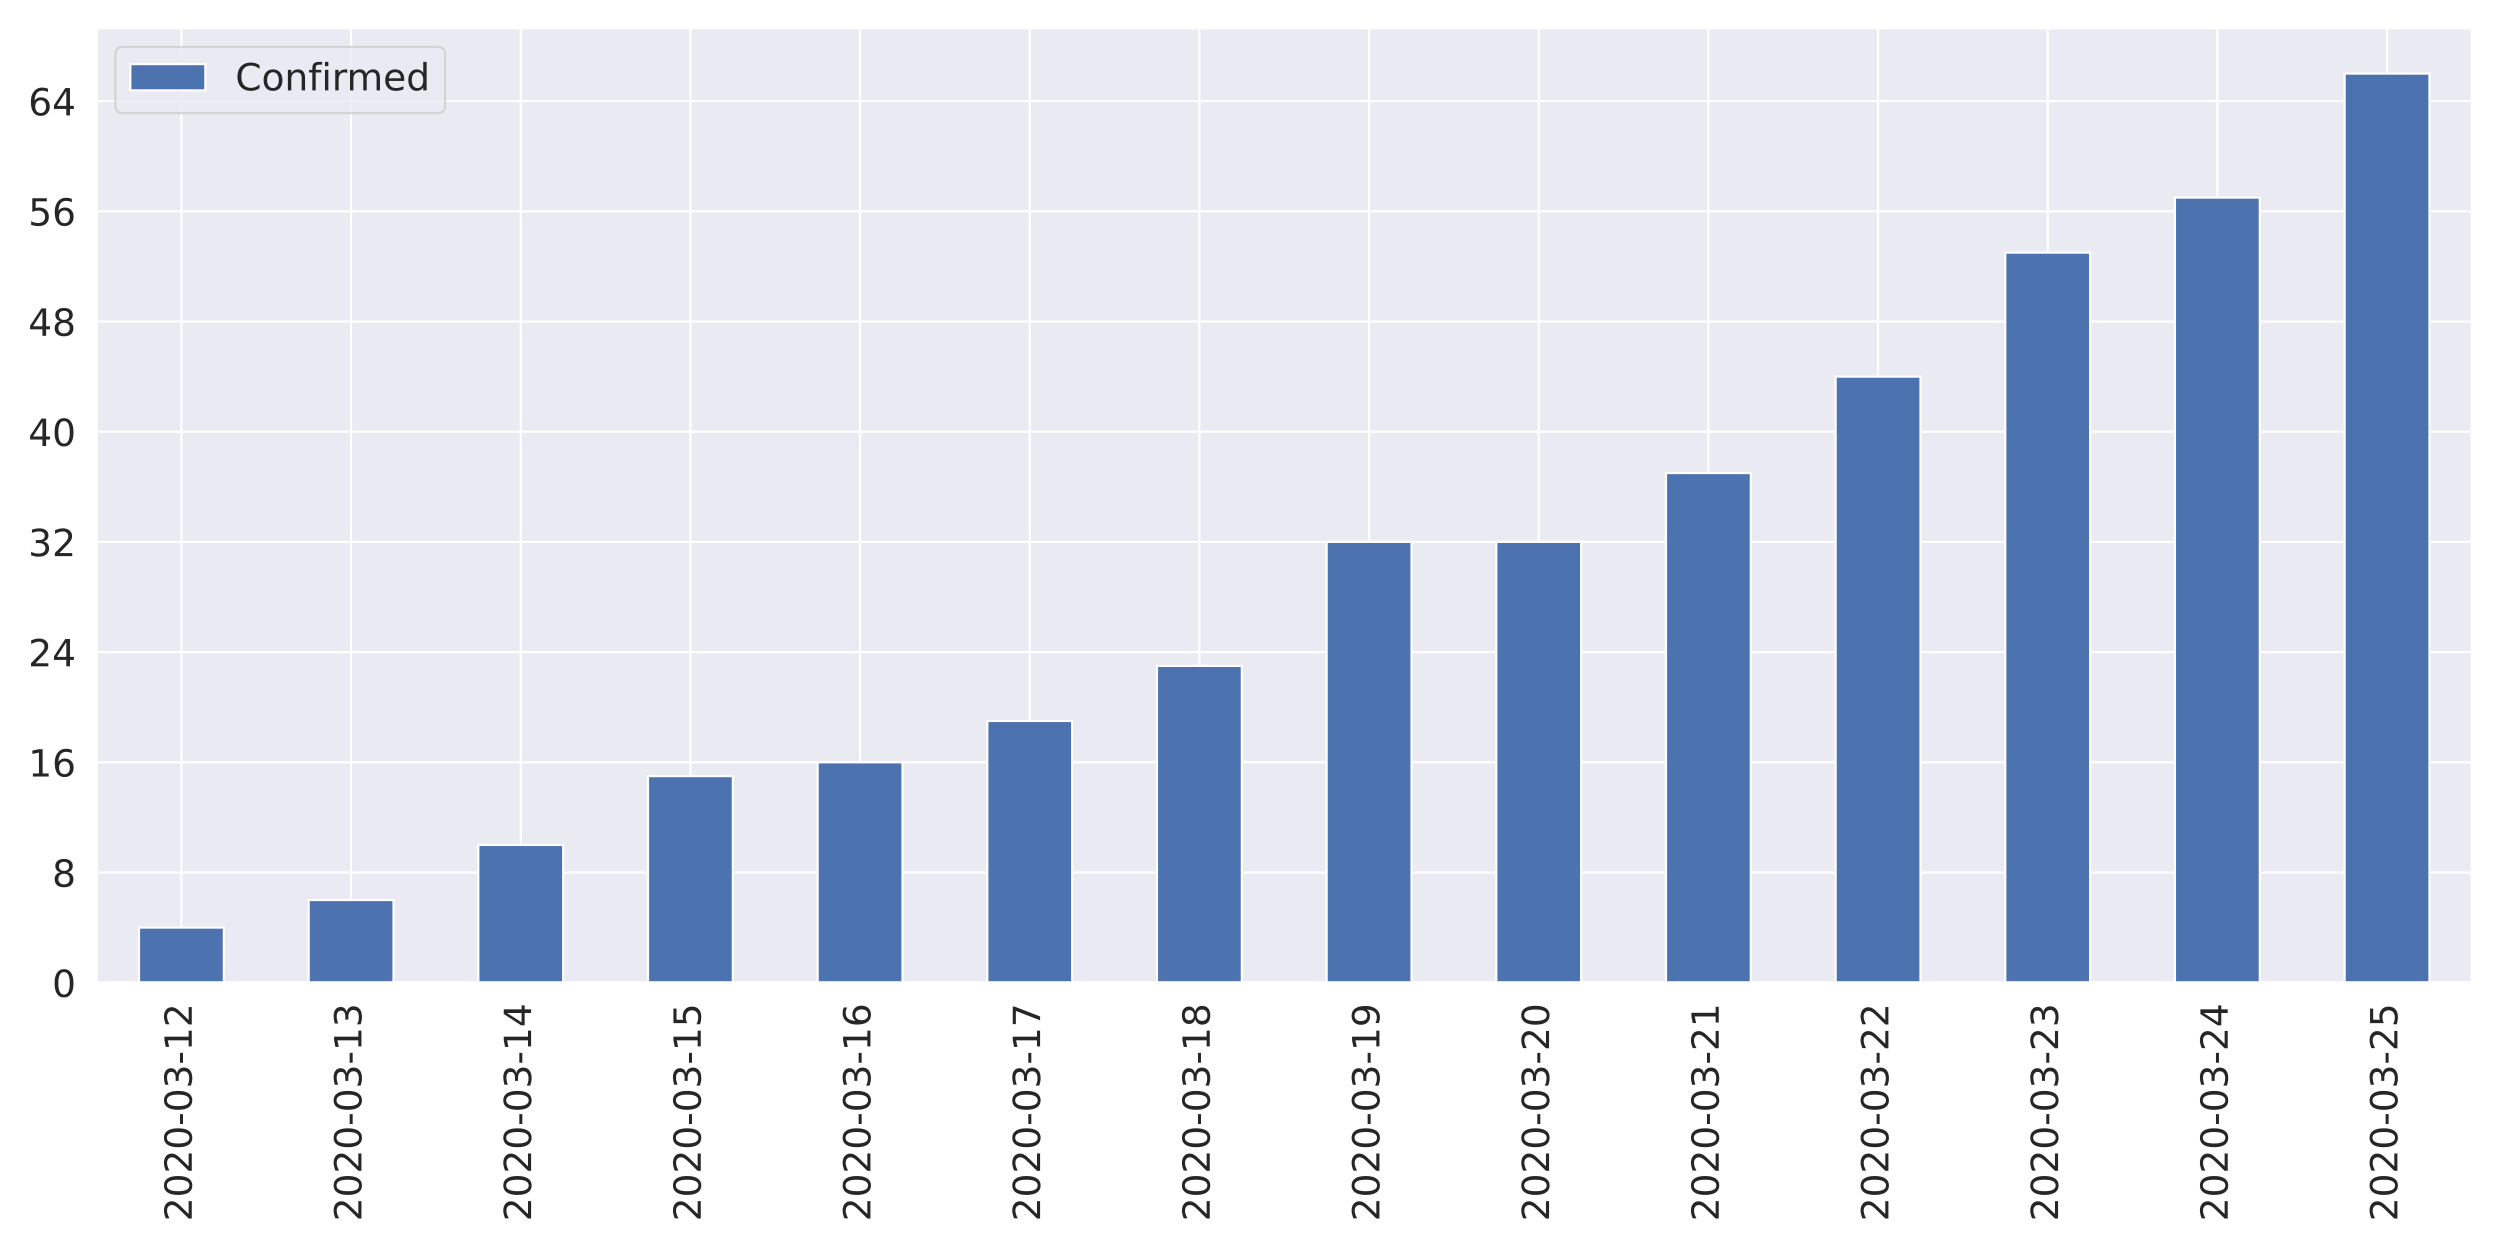
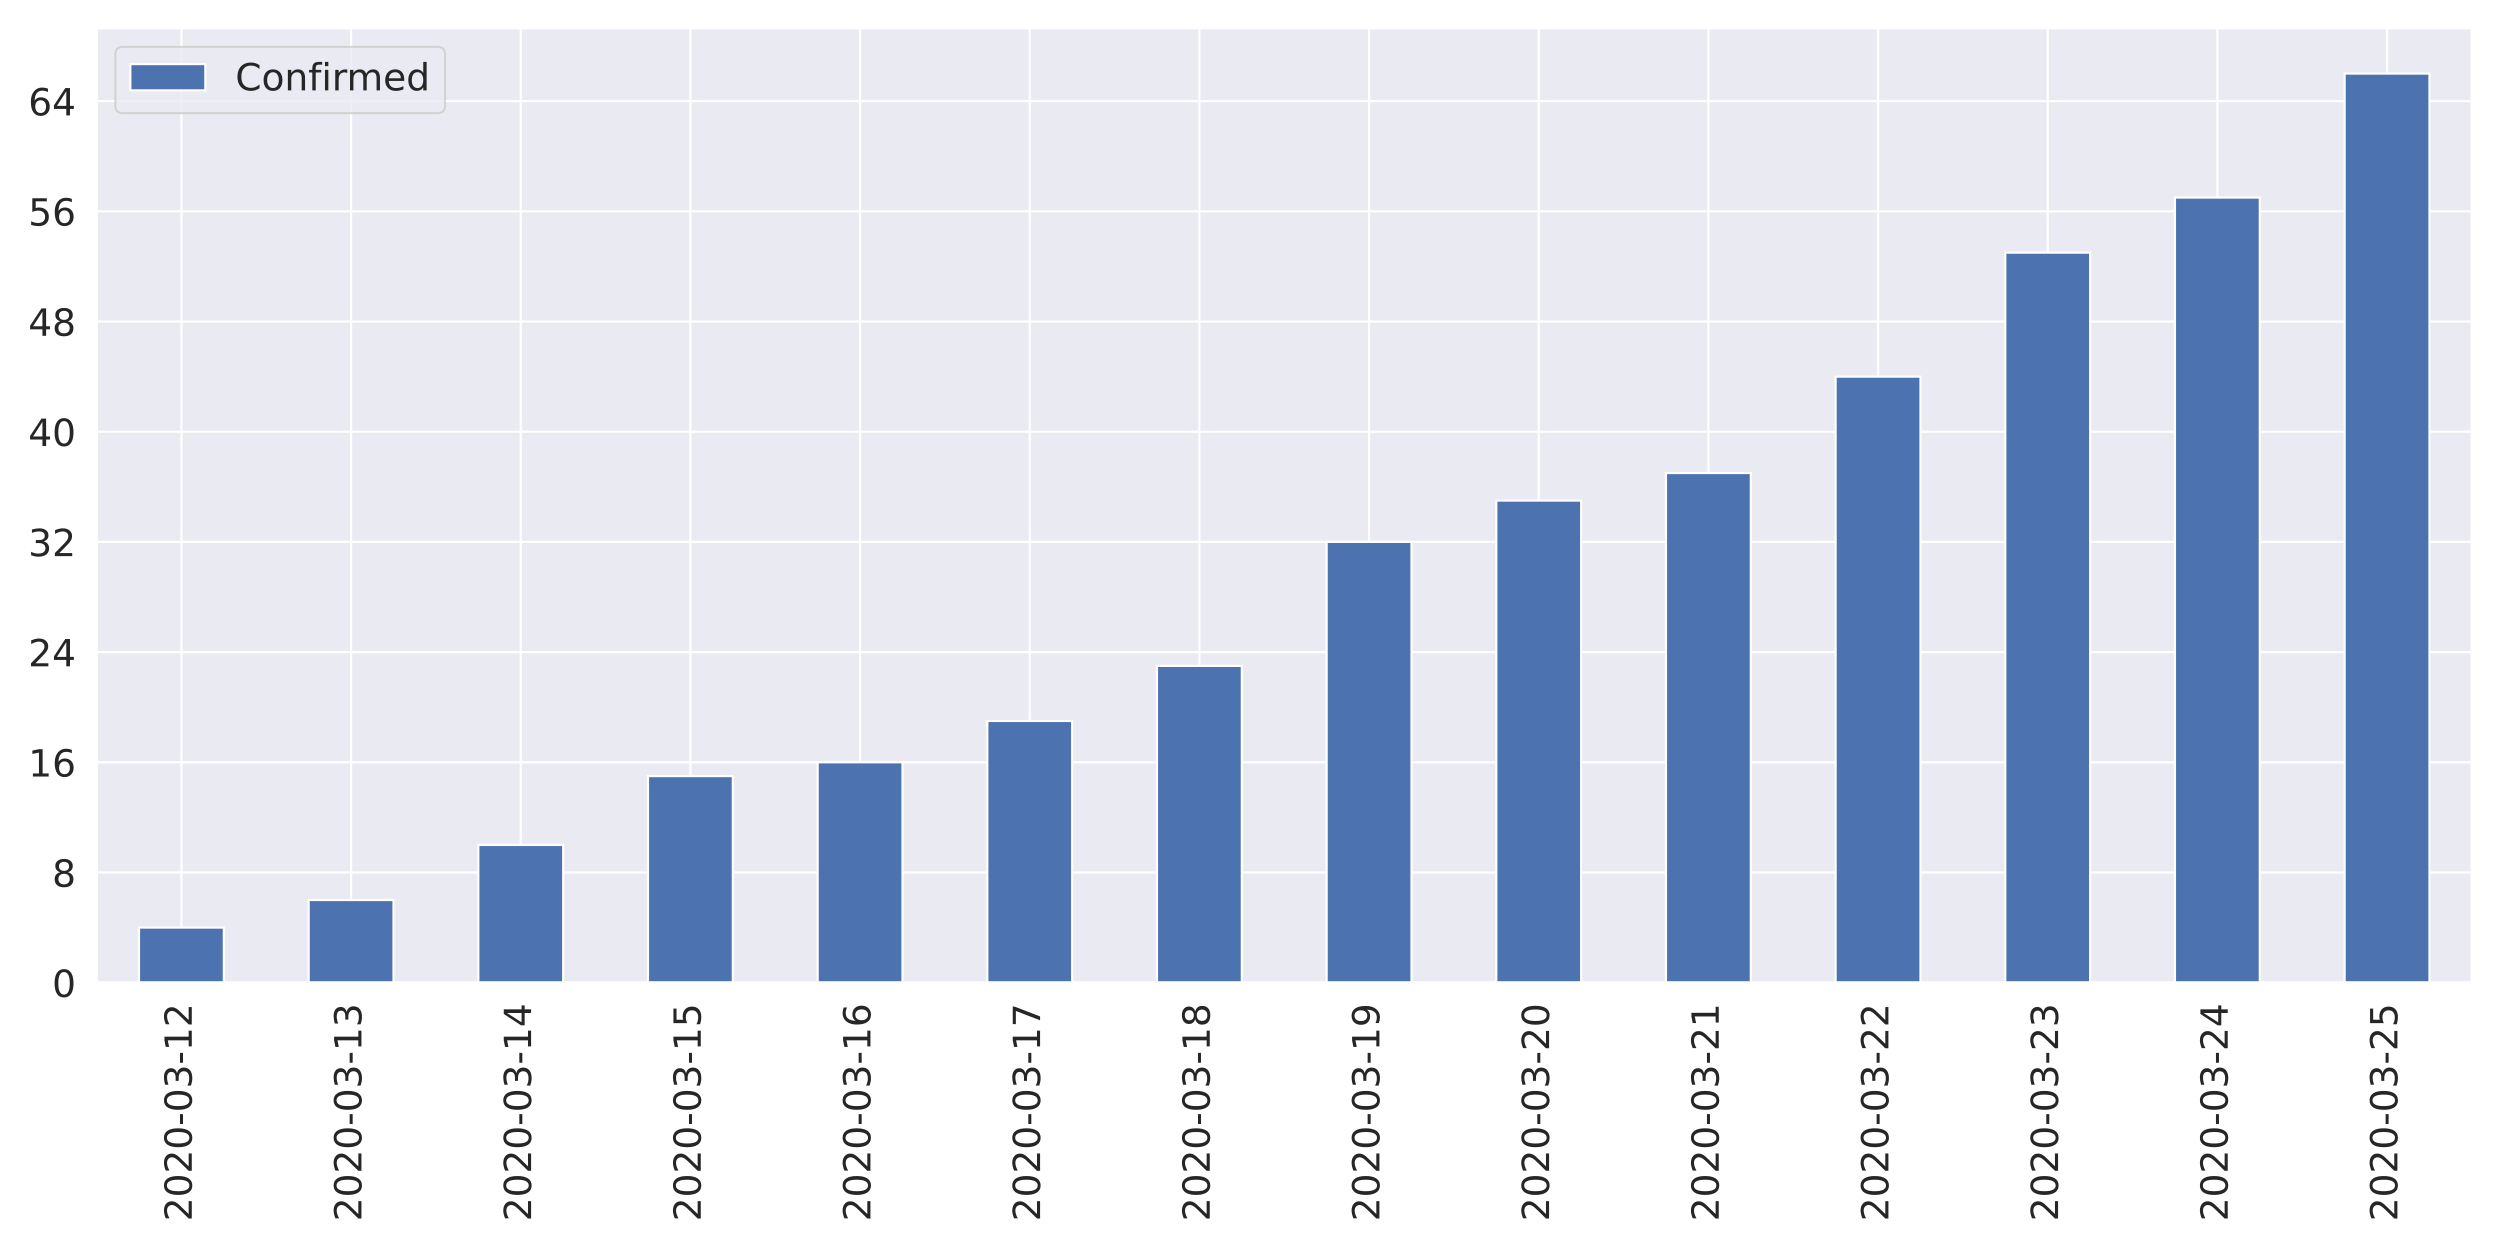
<svg xmlns="http://www.w3.org/2000/svg" xmlns:xlink="http://www.w3.org/1999/xlink" height="576pt" version="1.1" viewBox="0 0 1152 576" width="1152pt">
  <defs>
    <style type="text/css">
*{stroke-linecap:butt;stroke-linejoin:round;}
  </style>
  </defs>
  <g id="figure_1">
    <g id="patch_1">
      <path d="M 0 576  L 1152 576  L 1152 0  L 0 0  z " style="fill:#ffffff;" />
    </g>
    <g id="axes_1">
      <g id="patch_2">
        <path d="M 44.51 452.83  L 1139.04 452.83  L 1139.04 12.96  L 44.51 12.96  z " style="fill:#eaeaf2;" />
      </g>
      <g id="matplotlib.axis_1">
        <g id="xtick_1">
          <g id="line2d_1">
            <path clip-path="url(#p0f785cb7fe)" d="M 83.6 452.83  L 83.6 12.96  " style="fill:none;stroke:#ffffff;stroke-linecap:round;" />
          </g>
          <g id="text_1">
            <defs>
              <path d="M 19.188 8.297  L 53.609 8.297  L 53.609 0  L 7.328 0  L 7.328 8.297  Q 12.938 14.109 22.625 23.891  Q 32.328 33.688 34.812 36.531  Q 39.547 41.844 41.422 45.531  Q 43.312 49.219 43.312 52.781  Q 43.312 58.594 39.234 62.25  Q 35.156 65.922 28.609 65.922  Q 23.969 65.922 18.812 64.312  Q 13.672 62.703 7.812 59.422  L 7.812 69.391  Q 13.766 71.781 18.938 73  Q 24.125 74.219 28.422 74.219  Q 39.75 74.219 46.484 68.547  Q 53.219 62.891 53.219 53.422  Q 53.219 48.922 51.531 44.891  Q 49.859 40.875 45.406 35.406  Q 44.188 33.984 37.641 27.219  Q 31.109 20.453 19.188 8.297  z " id="DejaVuSans-50" />
              <path d="M 31.781 66.406  Q 24.172 66.406 20.328 58.906  Q 16.5 51.422 16.5 36.375  Q 16.5 21.391 20.328 13.891  Q 24.172 6.391 31.781 6.391  Q 39.453 6.391 43.281 13.891  Q 47.125 21.391 47.125 36.375  Q 47.125 51.422 43.281 58.906  Q 39.453 66.406 31.781 66.406  z M 31.781 74.219  Q 44.047 74.219 50.516 64.516  Q 56.984 54.828 56.984 36.375  Q 56.984 17.969 50.516 8.266  Q 44.047 -1.422 31.781 -1.422  Q 19.531 -1.422 13.062 8.266  Q 6.594 17.969 6.594 36.375  Q 6.594 54.828 13.062 64.516  Q 19.531 74.219 31.781 74.219  z " id="DejaVuSans-48" />
              <path d="M 4.891 31.391  L 31.203 31.391  L 31.203 23.391  L 4.891 23.391  z " id="DejaVuSans-45" />
              <path d="M 40.578 39.312  Q 47.656 37.797 51.625 33  Q 55.609 28.219 55.609 21.188  Q 55.609 10.406 48.188 4.484  Q 40.766 -1.422 27.094 -1.422  Q 22.516 -1.422 17.656 -0.516  Q 12.797 0.391 7.625 2.203  L 7.625 11.719  Q 11.719 9.328 16.594 8.109  Q 21.484 6.891 26.812 6.891  Q 36.078 6.891 40.938 10.547  Q 45.797 14.203 45.797 21.188  Q 45.797 27.641 41.281 31.266  Q 36.766 34.906 28.719 34.906  L 20.219 34.906  L 20.219 43.016  L 29.109 43.016  Q 36.375 43.016 40.234 45.922  Q 44.094 48.828 44.094 54.297  Q 44.094 59.906 40.109 62.906  Q 36.141 65.922 28.719 65.922  Q 24.656 65.922 20.016 65.031  Q 15.375 64.156 9.812 62.312  L 9.812 71.094  Q 15.438 72.656 20.344 73.438  Q 25.25 74.219 29.594 74.219  Q 40.828 74.219 47.359 69.109  Q 53.906 64.016 53.906 55.328  Q 53.906 49.266 50.438 45.094  Q 46.969 40.922 40.578 39.312  z " id="DejaVuSans-51" />
              <path d="M 12.406 8.297  L 28.516 8.297  L 28.516 63.922  L 10.984 60.406  L 10.984 69.391  L 28.422 72.906  L 38.281 72.906  L 38.281 8.297  L 54.391 8.297  L 54.391 0  L 12.406 0  z " id="DejaVuSans-49" />
            </defs>
            <g style="fill:#262626;" transform="translate(88.36856 562.7538)rotate(-90)scale(0.1728 -0.1728)">
              <use xlink:href="#DejaVuSans-50" />
              <use x="63.623" xlink:href="#DejaVuSans-48" />
              <use x="127.246" xlink:href="#DejaVuSans-50" />
              <use x="190.869" xlink:href="#DejaVuSans-48" />
              <use x="254.492" xlink:href="#DejaVuSans-45" />
              <use x="290.576" xlink:href="#DejaVuSans-48" />
              <use x="354.199" xlink:href="#DejaVuSans-51" />
              <use x="417.822" xlink:href="#DejaVuSans-45" />
              <use x="453.906" xlink:href="#DejaVuSans-49" />
              <use x="517.529" xlink:href="#DejaVuSans-50" />
            </g>
          </g>
        </g>
        <g id="xtick_2">
          <g id="line2d_2">
            <path clip-path="url(#p0f785cb7fe)" d="M 161.781 452.83  L 161.781 12.96  " style="fill:none;stroke:#ffffff;stroke-linecap:round;" />
          </g>
          <g id="text_2">
            <g style="fill:#262626;" transform="translate(166.5493 562.7538)rotate(-90)scale(0.1728 -0.1728)">
              <use xlink:href="#DejaVuSans-50" />
              <use x="63.623" xlink:href="#DejaVuSans-48" />
              <use x="127.246" xlink:href="#DejaVuSans-50" />
              <use x="190.869" xlink:href="#DejaVuSans-48" />
              <use x="254.492" xlink:href="#DejaVuSans-45" />
              <use x="290.576" xlink:href="#DejaVuSans-48" />
              <use x="354.199" xlink:href="#DejaVuSans-51" />
              <use x="417.822" xlink:href="#DejaVuSans-45" />
              <use x="453.906" xlink:href="#DejaVuSans-49" />
              <use x="517.529" xlink:href="#DejaVuSans-51" />
            </g>
          </g>
        </g>
        <g id="xtick_3">
          <g id="line2d_3">
            <path clip-path="url(#p0f785cb7fe)" d="M 239.962 452.83  L 239.962 12.96  " style="fill:none;stroke:#ffffff;stroke-linecap:round;" />
          </g>
          <g id="text_3">
            <defs>
              <path d="M 37.797 64.312  L 12.891 25.391  L 37.797 25.391  z M 35.203 72.906  L 47.609 72.906  L 47.609 25.391  L 58.016 25.391  L 58.016 17.188  L 47.609 17.188  L 47.609 0  L 37.797 0  L 37.797 17.188  L 4.891 17.188  L 4.891 26.703  z " id="DejaVuSans-52" />
            </defs>
            <g style="fill:#262626;" transform="translate(244.73 562.7538)rotate(-90)scale(0.1728 -0.1728)">
              <use xlink:href="#DejaVuSans-50" />
              <use x="63.623" xlink:href="#DejaVuSans-48" />
              <use x="127.246" xlink:href="#DejaVuSans-50" />
              <use x="190.869" xlink:href="#DejaVuSans-48" />
              <use x="254.492" xlink:href="#DejaVuSans-45" />
              <use x="290.576" xlink:href="#DejaVuSans-48" />
              <use x="354.199" xlink:href="#DejaVuSans-51" />
              <use x="417.822" xlink:href="#DejaVuSans-45" />
              <use x="453.906" xlink:href="#DejaVuSans-49" />
              <use x="517.529" xlink:href="#DejaVuSans-52" />
            </g>
          </g>
        </g>
        <g id="xtick_4">
          <g id="line2d_4">
            <path clip-path="url(#p0f785cb7fe)" d="M 318.142 452.83  L 318.142 12.96  " style="fill:none;stroke:#ffffff;stroke-linecap:round;" />
          </g>
          <g id="text_4">
            <defs>
              <path d="M 10.797 72.906  L 49.516 72.906  L 49.516 64.594  L 19.828 64.594  L 19.828 46.734  Q 21.969 47.469 24.109 47.828  Q 26.266 48.188 28.422 48.188  Q 40.625 48.188 47.75 41.5  Q 54.891 34.812 54.891 23.391  Q 54.891 11.625 47.562 5.094  Q 40.234 -1.422 26.906 -1.422  Q 22.312 -1.422 17.547 -0.641  Q 12.797 0.141 7.719 1.703  L 7.719 11.625  Q 12.109 9.234 16.797 8.062  Q 21.484 6.891 26.703 6.891  Q 35.156 6.891 40.078 11.328  Q 45.016 15.766 45.016 23.391  Q 45.016 31 40.078 35.438  Q 35.156 39.891 26.703 39.891  Q 22.75 39.891 18.812 39.016  Q 14.891 38.141 10.797 36.281  z " id="DejaVuSans-53" />
            </defs>
            <g style="fill:#262626;" transform="translate(322.9107 562.7538)rotate(-90)scale(0.1728 -0.1728)">
              <use xlink:href="#DejaVuSans-50" />
              <use x="63.623" xlink:href="#DejaVuSans-48" />
              <use x="127.246" xlink:href="#DejaVuSans-50" />
              <use x="190.869" xlink:href="#DejaVuSans-48" />
              <use x="254.492" xlink:href="#DejaVuSans-45" />
              <use x="290.576" xlink:href="#DejaVuSans-48" />
              <use x="354.199" xlink:href="#DejaVuSans-51" />
              <use x="417.822" xlink:href="#DejaVuSans-45" />
              <use x="453.906" xlink:href="#DejaVuSans-49" />
              <use x="517.529" xlink:href="#DejaVuSans-53" />
            </g>
          </g>
        </g>
        <g id="xtick_5">
          <g id="line2d_5">
            <path clip-path="url(#p0f785cb7fe)" d="M 396.323 452.83  L 396.323 12.96  " style="fill:none;stroke:#ffffff;stroke-linecap:round;" />
          </g>
          <g id="text_5">
            <defs>
              <path d="M 33.016 40.375  Q 26.375 40.375 22.484 35.828  Q 18.609 31.297 18.609 23.391  Q 18.609 15.531 22.484 10.953  Q 26.375 6.391 33.016 6.391  Q 39.656 6.391 43.531 10.953  Q 47.406 15.531 47.406 23.391  Q 47.406 31.297 43.531 35.828  Q 39.656 40.375 33.016 40.375  z M 52.594 71.297  L 52.594 62.312  Q 48.875 64.062 45.094 64.984  Q 41.312 65.922 37.594 65.922  Q 27.828 65.922 22.672 59.328  Q 17.531 52.734 16.797 39.406  Q 19.672 43.656 24.016 45.922  Q 28.375 48.188 33.594 48.188  Q 44.578 48.188 50.953 41.516  Q 57.328 34.859 57.328 23.391  Q 57.328 12.156 50.688 5.359  Q 44.047 -1.422 33.016 -1.422  Q 20.359 -1.422 13.672 8.266  Q 6.984 17.969 6.984 36.375  Q 6.984 53.656 15.188 63.938  Q 23.391 74.219 37.203 74.219  Q 40.922 74.219 44.703 73.484  Q 48.484 72.75 52.594 71.297  z " id="DejaVuSans-54" />
            </defs>
            <g style="fill:#262626;" transform="translate(401.0914 562.7538)rotate(-90)scale(0.1728 -0.1728)">
              <use xlink:href="#DejaVuSans-50" />
              <use x="63.623" xlink:href="#DejaVuSans-48" />
              <use x="127.246" xlink:href="#DejaVuSans-50" />
              <use x="190.869" xlink:href="#DejaVuSans-48" />
              <use x="254.492" xlink:href="#DejaVuSans-45" />
              <use x="290.576" xlink:href="#DejaVuSans-48" />
              <use x="354.199" xlink:href="#DejaVuSans-51" />
              <use x="417.822" xlink:href="#DejaVuSans-45" />
              <use x="453.906" xlink:href="#DejaVuSans-49" />
              <use x="517.529" xlink:href="#DejaVuSans-54" />
            </g>
          </g>
        </g>
        <g id="xtick_6">
          <g id="line2d_6">
            <path clip-path="url(#p0f785cb7fe)" d="M 474.504 452.83  L 474.504 12.96  " style="fill:none;stroke:#ffffff;stroke-linecap:round;" />
          </g>
          <g id="text_6">
            <defs>
              <path d="M 8.203 72.906  L 55.078 72.906  L 55.078 68.703  L 28.609 0  L 18.312 0  L 43.219 64.594  L 8.203 64.594  z " id="DejaVuSans-55" />
            </defs>
            <g style="fill:#262626;" transform="translate(479.2721 562.7538)rotate(-90)scale(0.1728 -0.1728)">
              <use xlink:href="#DejaVuSans-50" />
              <use x="63.623" xlink:href="#DejaVuSans-48" />
              <use x="127.246" xlink:href="#DejaVuSans-50" />
              <use x="190.869" xlink:href="#DejaVuSans-48" />
              <use x="254.492" xlink:href="#DejaVuSans-45" />
              <use x="290.576" xlink:href="#DejaVuSans-48" />
              <use x="354.199" xlink:href="#DejaVuSans-51" />
              <use x="417.822" xlink:href="#DejaVuSans-45" />
              <use x="453.906" xlink:href="#DejaVuSans-49" />
              <use x="517.529" xlink:href="#DejaVuSans-55" />
            </g>
          </g>
        </g>
        <g id="xtick_7">
          <g id="line2d_7">
            <path clip-path="url(#p0f785cb7fe)" d="M 552.685 452.83  L 552.685 12.96  " style="fill:none;stroke:#ffffff;stroke-linecap:round;" />
          </g>
          <g id="text_7">
            <defs>
              <path d="M 31.781 34.625  Q 24.75 34.625 20.719 30.859  Q 16.703 27.094 16.703 20.516  Q 16.703 13.922 20.719 10.156  Q 24.75 6.391 31.781 6.391  Q 38.812 6.391 42.859 10.172  Q 46.922 13.969 46.922 20.516  Q 46.922 27.094 42.891 30.859  Q 38.875 34.625 31.781 34.625  z M 21.922 38.812  Q 15.578 40.375 12.031 44.719  Q 8.5 49.078 8.5 55.328  Q 8.5 64.062 14.719 69.141  Q 20.953 74.219 31.781 74.219  Q 42.672 74.219 48.875 69.141  Q 55.078 64.062 55.078 55.328  Q 55.078 49.078 51.531 44.719  Q 48 40.375 41.703 38.812  Q 48.828 37.156 52.797 32.312  Q 56.781 27.484 56.781 20.516  Q 56.781 9.906 50.312 4.234  Q 43.844 -1.422 31.781 -1.422  Q 19.734 -1.422 13.25 4.234  Q 6.781 9.906 6.781 20.516  Q 6.781 27.484 10.781 32.312  Q 14.797 37.156 21.922 38.812  z M 18.312 54.391  Q 18.312 48.734 21.844 45.562  Q 25.391 42.391 31.781 42.391  Q 38.141 42.391 41.719 45.562  Q 45.312 48.734 45.312 54.391  Q 45.312 60.062 41.719 63.234  Q 38.141 66.406 31.781 66.406  Q 25.391 66.406 21.844 63.234  Q 18.312 60.062 18.312 54.391  z " id="DejaVuSans-56" />
            </defs>
            <g style="fill:#262626;" transform="translate(557.4528 562.7538)rotate(-90)scale(0.1728 -0.1728)">
              <use xlink:href="#DejaVuSans-50" />
              <use x="63.623" xlink:href="#DejaVuSans-48" />
              <use x="127.246" xlink:href="#DejaVuSans-50" />
              <use x="190.869" xlink:href="#DejaVuSans-48" />
              <use x="254.492" xlink:href="#DejaVuSans-45" />
              <use x="290.576" xlink:href="#DejaVuSans-48" />
              <use x="354.199" xlink:href="#DejaVuSans-51" />
              <use x="417.822" xlink:href="#DejaVuSans-45" />
              <use x="453.906" xlink:href="#DejaVuSans-49" />
              <use x="517.529" xlink:href="#DejaVuSans-56" />
            </g>
          </g>
        </g>
        <g id="xtick_8">
          <g id="line2d_8">
            <path clip-path="url(#p0f785cb7fe)" d="M 630.865 452.83  L 630.865 12.96  " style="fill:none;stroke:#ffffff;stroke-linecap:round;" />
          </g>
          <g id="text_8">
            <defs>
              <path d="M 10.984 1.516  L 10.984 10.5  Q 14.703 8.734 18.5 7.812  Q 22.312 6.891 25.984 6.891  Q 35.75 6.891 40.891 13.453  Q 46.047 20.016 46.781 33.406  Q 43.953 29.203 39.594 26.953  Q 35.25 24.703 29.984 24.703  Q 19.047 24.703 12.672 31.312  Q 6.297 37.938 6.297 49.422  Q 6.297 60.641 12.938 67.422  Q 19.578 74.219 30.609 74.219  Q 43.266 74.219 49.922 64.516  Q 56.594 54.828 56.594 36.375  Q 56.594 19.141 48.406 8.859  Q 40.234 -1.422 26.422 -1.422  Q 22.703 -1.422 18.891 -0.688  Q 15.094 0.047 10.984 1.516  z M 30.609 32.422  Q 37.25 32.422 41.125 36.953  Q 45.016 41.5 45.016 49.422  Q 45.016 57.281 41.125 61.844  Q 37.25 66.406 30.609 66.406  Q 23.969 66.406 20.094 61.844  Q 16.219 57.281 16.219 49.422  Q 16.219 41.5 20.094 36.953  Q 23.969 32.422 30.609 32.422  z " id="DejaVuSans-57" />
            </defs>
            <g style="fill:#262626;" transform="translate(635.6336 562.7538)rotate(-90)scale(0.1728 -0.1728)">
              <use xlink:href="#DejaVuSans-50" />
              <use x="63.623" xlink:href="#DejaVuSans-48" />
              <use x="127.246" xlink:href="#DejaVuSans-50" />
              <use x="190.869" xlink:href="#DejaVuSans-48" />
              <use x="254.492" xlink:href="#DejaVuSans-45" />
              <use x="290.576" xlink:href="#DejaVuSans-48" />
              <use x="354.199" xlink:href="#DejaVuSans-51" />
              <use x="417.822" xlink:href="#DejaVuSans-45" />
              <use x="453.906" xlink:href="#DejaVuSans-49" />
              <use x="517.529" xlink:href="#DejaVuSans-57" />
            </g>
          </g>
        </g>
        <g id="xtick_9">
          <g id="line2d_9">
            <path clip-path="url(#p0f785cb7fe)" d="M 709.046 452.83  L 709.046 12.96  " style="fill:none;stroke:#ffffff;stroke-linecap:round;" />
          </g>
          <g id="text_9">
            <g style="fill:#262626;" transform="translate(713.8143 562.7538)rotate(-90)scale(0.1728 -0.1728)">
              <use xlink:href="#DejaVuSans-50" />
              <use x="63.623" xlink:href="#DejaVuSans-48" />
              <use x="127.246" xlink:href="#DejaVuSans-50" />
              <use x="190.869" xlink:href="#DejaVuSans-48" />
              <use x="254.492" xlink:href="#DejaVuSans-45" />
              <use x="290.576" xlink:href="#DejaVuSans-48" />
              <use x="354.199" xlink:href="#DejaVuSans-51" />
              <use x="417.822" xlink:href="#DejaVuSans-45" />
              <use x="453.906" xlink:href="#DejaVuSans-50" />
              <use x="517.529" xlink:href="#DejaVuSans-48" />
            </g>
          </g>
        </g>
        <g id="xtick_10">
          <g id="line2d_10">
            <path clip-path="url(#p0f785cb7fe)" d="M 787.227 452.83  L 787.227 12.96  " style="fill:none;stroke:#ffffff;stroke-linecap:round;" />
          </g>
          <g id="text_10">
            <g style="fill:#262626;" transform="translate(791.995 562.7538)rotate(-90)scale(0.1728 -0.1728)">
              <use xlink:href="#DejaVuSans-50" />
              <use x="63.623" xlink:href="#DejaVuSans-48" />
              <use x="127.246" xlink:href="#DejaVuSans-50" />
              <use x="190.869" xlink:href="#DejaVuSans-48" />
              <use x="254.492" xlink:href="#DejaVuSans-45" />
              <use x="290.576" xlink:href="#DejaVuSans-48" />
              <use x="354.199" xlink:href="#DejaVuSans-51" />
              <use x="417.822" xlink:href="#DejaVuSans-45" />
              <use x="453.906" xlink:href="#DejaVuSans-50" />
              <use x="517.529" xlink:href="#DejaVuSans-49" />
            </g>
          </g>
        </g>
        <g id="xtick_11">
          <g id="line2d_11">
            <path clip-path="url(#p0f785cb7fe)" d="M 865.408 452.83  L 865.408 12.96  " style="fill:none;stroke:#ffffff;stroke-linecap:round;" />
          </g>
          <g id="text_11">
            <g style="fill:#262626;" transform="translate(870.1757 562.7538)rotate(-90)scale(0.1728 -0.1728)">
              <use xlink:href="#DejaVuSans-50" />
              <use x="63.623" xlink:href="#DejaVuSans-48" />
              <use x="127.246" xlink:href="#DejaVuSans-50" />
              <use x="190.869" xlink:href="#DejaVuSans-48" />
              <use x="254.492" xlink:href="#DejaVuSans-45" />
              <use x="290.576" xlink:href="#DejaVuSans-48" />
              <use x="354.199" xlink:href="#DejaVuSans-51" />
              <use x="417.822" xlink:href="#DejaVuSans-45" />
              <use x="453.906" xlink:href="#DejaVuSans-50" />
              <use x="517.529" xlink:href="#DejaVuSans-50" />
            </g>
          </g>
        </g>
        <g id="xtick_12">
          <g id="line2d_12">
            <path clip-path="url(#p0f785cb7fe)" d="M 943.588 452.83  L 943.588 12.96  " style="fill:none;stroke:#ffffff;stroke-linecap:round;" />
          </g>
          <g id="text_12">
            <g style="fill:#262626;" transform="translate(948.3564 562.7538)rotate(-90)scale(0.1728 -0.1728)">
              <use xlink:href="#DejaVuSans-50" />
              <use x="63.623" xlink:href="#DejaVuSans-48" />
              <use x="127.246" xlink:href="#DejaVuSans-50" />
              <use x="190.869" xlink:href="#DejaVuSans-48" />
              <use x="254.492" xlink:href="#DejaVuSans-45" />
              <use x="290.576" xlink:href="#DejaVuSans-48" />
              <use x="354.199" xlink:href="#DejaVuSans-51" />
              <use x="417.822" xlink:href="#DejaVuSans-45" />
              <use x="453.906" xlink:href="#DejaVuSans-50" />
              <use x="517.529" xlink:href="#DejaVuSans-51" />
            </g>
          </g>
        </g>
        <g id="xtick_13">
          <g id="line2d_13">
            <path clip-path="url(#p0f785cb7fe)" d="M 1021.769 452.83  L 1021.769 12.96  " style="fill:none;stroke:#ffffff;stroke-linecap:round;" />
          </g>
          <g id="text_13">
            <g style="fill:#262626;" transform="translate(1026.537 562.7538)rotate(-90)scale(0.1728 -0.1728)">
              <use xlink:href="#DejaVuSans-50" />
              <use x="63.623" xlink:href="#DejaVuSans-48" />
              <use x="127.246" xlink:href="#DejaVuSans-50" />
              <use x="190.869" xlink:href="#DejaVuSans-48" />
              <use x="254.492" xlink:href="#DejaVuSans-45" />
              <use x="290.576" xlink:href="#DejaVuSans-48" />
              <use x="354.199" xlink:href="#DejaVuSans-51" />
              <use x="417.822" xlink:href="#DejaVuSans-45" />
              <use x="453.906" xlink:href="#DejaVuSans-50" />
              <use x="517.529" xlink:href="#DejaVuSans-52" />
            </g>
          </g>
        </g>
        <g id="xtick_14">
          <g id="line2d_14">
            <path clip-path="url(#p0f785cb7fe)" d="M 1099.95 452.83  L 1099.95 12.96  " style="fill:none;stroke:#ffffff;stroke-linecap:round;" />
          </g>
          <g id="text_14">
            <g style="fill:#262626;" transform="translate(1104.718 562.7538)rotate(-90)scale(0.1728 -0.1728)">
              <use xlink:href="#DejaVuSans-50" />
              <use x="63.623" xlink:href="#DejaVuSans-48" />
              <use x="127.246" xlink:href="#DejaVuSans-50" />
              <use x="190.869" xlink:href="#DejaVuSans-48" />
              <use x="254.492" xlink:href="#DejaVuSans-45" />
              <use x="290.576" xlink:href="#DejaVuSans-48" />
              <use x="354.199" xlink:href="#DejaVuSans-51" />
              <use x="417.822" xlink:href="#DejaVuSans-45" />
              <use x="453.906" xlink:href="#DejaVuSans-50" />
              <use x="517.529" xlink:href="#DejaVuSans-53" />
            </g>
          </g>
        </g>
      </g>
      <g id="matplotlib.axis_2">
        <g id="ytick_1">
          <g id="line2d_15">
            <path clip-path="url(#p0f785cb7fe)" d="M 44.51 452.83  L 1139.04 452.83  " style="fill:none;stroke:#ffffff;stroke-linecap:round;" />
          </g>
          <g id="text_15">
            <g style="fill:#262626;" transform="translate(24.0156 459.3951)scale(0.1728 -0.1728)">
              <use xlink:href="#DejaVuSans-48" />
            </g>
          </g>
        </g>
        <g id="ytick_2">
          <g id="line2d_16">
            <path clip-path="url(#p0f785cb7fe)" d="M 44.51 402.051  L 1139.04 402.051  " style="fill:none;stroke:#ffffff;stroke-linecap:round;" />
          </g>
          <g id="text_16">
            <g style="fill:#262626;" transform="translate(24.0156 408.6164)scale(0.1728 -0.1728)">
              <use xlink:href="#DejaVuSans-56" />
            </g>
          </g>
        </g>
        <g id="ytick_3">
          <g id="line2d_17">
            <path clip-path="url(#p0f785cb7fe)" d="M 44.51 351.273  L 1139.04 351.273  " style="fill:none;stroke:#ffffff;stroke-linecap:round;" />
          </g>
          <g id="text_17">
            <g style="fill:#262626;" transform="translate(13.0212 357.8378)scale(0.1728 -0.1728)">
              <use xlink:href="#DejaVuSans-49" />
              <use x="63.623" xlink:href="#DejaVuSans-54" />
            </g>
          </g>
        </g>
        <g id="ytick_4">
          <g id="line2d_18">
            <path clip-path="url(#p0f785cb7fe)" d="M 44.51 300.494  L 1139.04 300.494  " style="fill:none;stroke:#ffffff;stroke-linecap:round;" />
          </g>
          <g id="text_18">
            <g style="fill:#262626;" transform="translate(13.0212 307.0591)scale(0.1728 -0.1728)">
              <use xlink:href="#DejaVuSans-50" />
              <use x="63.623" xlink:href="#DejaVuSans-52" />
            </g>
          </g>
        </g>
        <g id="ytick_5">
          <g id="line2d_19">
            <path clip-path="url(#p0f785cb7fe)" d="M 44.51 249.715  L 1139.04 249.715  " style="fill:none;stroke:#ffffff;stroke-linecap:round;" />
          </g>
          <g id="text_19">
            <g style="fill:#262626;" transform="translate(13.0212 256.2805)scale(0.1728 -0.1728)">
              <use xlink:href="#DejaVuSans-51" />
              <use x="63.623" xlink:href="#DejaVuSans-50" />
            </g>
          </g>
        </g>
        <g id="ytick_6">
          <g id="line2d_20">
            <path clip-path="url(#p0f785cb7fe)" d="M 44.51 198.937  L 1139.04 198.937  " style="fill:none;stroke:#ffffff;stroke-linecap:round;" />
          </g>
          <g id="text_20">
            <g style="fill:#262626;" transform="translate(13.0212 205.5018)scale(0.1728 -0.1728)">
              <use xlink:href="#DejaVuSans-52" />
              <use x="63.623" xlink:href="#DejaVuSans-48" />
            </g>
          </g>
        </g>
        <g id="ytick_7">
          <g id="line2d_21">
            <path clip-path="url(#p0f785cb7fe)" d="M 44.51 148.158  L 1139.04 148.158  " style="fill:none;stroke:#ffffff;stroke-linecap:round;" />
          </g>
          <g id="text_21">
            <g style="fill:#262626;" transform="translate(13.0212 154.7232)scale(0.1728 -0.1728)">
              <use xlink:href="#DejaVuSans-52" />
              <use x="63.623" xlink:href="#DejaVuSans-56" />
            </g>
          </g>
        </g>
        <g id="ytick_8">
          <g id="line2d_22">
            <path clip-path="url(#p0f785cb7fe)" d="M 44.51 97.379  L 1139.04 97.379  " style="fill:none;stroke:#ffffff;stroke-linecap:round;" />
          </g>
          <g id="text_22">
            <g style="fill:#262626;" transform="translate(13.0212 103.9445)scale(0.1728 -0.1728)">
              <use xlink:href="#DejaVuSans-53" />
              <use x="63.623" xlink:href="#DejaVuSans-54" />
            </g>
          </g>
        </g>
        <g id="ytick_9">
          <g id="line2d_23">
            <path clip-path="url(#p0f785cb7fe)" d="M 44.51 46.601  L 1139.04 46.601  " style="fill:none;stroke:#ffffff;stroke-linecap:round;" />
          </g>
          <g id="text_23">
            <g style="fill:#262626;" transform="translate(13.0212 53.1659)scale(0.1728 -0.1728)">
              <use xlink:href="#DejaVuSans-54" />
              <use x="63.623" xlink:href="#DejaVuSans-52" />
            </g>
          </g>
        </g>
      </g>
      <g id="patch_3">
        <path clip-path="url(#p0f785cb7fe)" d="M 64.055 452.83  L 103.146 452.83  L 103.146 427.441  L 64.055 427.441  z " style="fill:#4c72b0;stroke:#ffffff;stroke-linejoin:miter;" />
      </g>
      <g id="patch_4">
        <path clip-path="url(#p0f785cb7fe)" d="M 142.236 452.83  L 181.326 452.83  L 181.326 414.746  L 142.236 414.746  z " style="fill:#4c72b0;stroke:#ffffff;stroke-linejoin:miter;" />
      </g>
      <g id="patch_5">
        <path clip-path="url(#p0f785cb7fe)" d="M 220.417 452.83  L 259.507 452.83  L 259.507 389.357  L 220.417 389.357  z " style="fill:#4c72b0;stroke:#ffffff;stroke-linejoin:miter;" />
      </g>
      <g id="patch_6">
        <path clip-path="url(#p0f785cb7fe)" d="M 298.597 452.83  L 337.688 452.83  L 337.688 357.62  L 298.597 357.62  z " style="fill:#4c72b0;stroke:#ffffff;stroke-linejoin:miter;" />
      </g>
      <g id="patch_7">
        <path clip-path="url(#p0f785cb7fe)" d="M 376.778 452.83  L 415.868 452.83  L 415.868 351.273  L 376.778 351.273  z " style="fill:#4c72b0;stroke:#ffffff;stroke-linejoin:miter;" />
      </g>
      <g id="patch_8">
        <path clip-path="url(#p0f785cb7fe)" d="M 454.959 452.83  L 494.049 452.83  L 494.049 332.231  L 454.959 332.231  z " style="fill:#4c72b0;stroke:#ffffff;stroke-linejoin:miter;" />
      </g>
      <g id="patch_9">
        <path clip-path="url(#p0f785cb7fe)" d="M 533.139 452.83  L 572.23 452.83  L 572.23 306.841  L 533.139 306.841  z " style="fill:#4c72b0;stroke:#ffffff;stroke-linejoin:miter;" />
      </g>
      <g id="patch_10">
        <path clip-path="url(#p0f785cb7fe)" d="M 611.32 452.83  L 650.411 452.83  L 650.411 249.715  L 611.32 249.715  z " style="fill:#4c72b0;stroke:#ffffff;stroke-linejoin:miter;" />
      </g>
      <g id="patch_11">
-         <path clip-path="url(#p0f785cb7fe)" d="M 689.501 452.83  L 728.591 452.83  L 728.591 249.715  L 689.501 249.715  z " style="fill:#4c72b0;stroke:#ffffff;stroke-linejoin:miter;" />
+         <path clip-path="url(#p0f785cb7fe)" d="M 689.501 452.83  L 728.591 452.83  L 728.591 230.673  L 689.501 230.673  z " style="fill:#4c72b0;stroke:#ffffff;stroke-linejoin:miter;" />
      </g>
      <g id="patch_12">
        <path clip-path="url(#p0f785cb7fe)" d="M 767.682 452.83  L 806.772 452.83  L 806.772 217.979  L 767.682 217.979  z " style="fill:#4c72b0;stroke:#ffffff;stroke-linejoin:miter;" />
      </g>
      <g id="patch_13">
        <path clip-path="url(#p0f785cb7fe)" d="M 845.862 452.83  L 884.953 452.83  L 884.953 173.547  L 845.862 173.547  z " style="fill:#4c72b0;stroke:#ffffff;stroke-linejoin:miter;" />
      </g>
      <g id="patch_14">
        <path clip-path="url(#p0f785cb7fe)" d="M 924.043 452.83  L 963.133 452.83  L 963.133 116.421  L 924.043 116.421  z " style="fill:#4c72b0;stroke:#ffffff;stroke-linejoin:miter;" />
      </g>
      <g id="patch_15">
        <path clip-path="url(#p0f785cb7fe)" d="M 1002.224 452.83  L 1041.314 452.83  L 1041.314 91.032  L 1002.224 91.032  z " style="fill:#4c72b0;stroke:#ffffff;stroke-linejoin:miter;" />
      </g>
      <g id="patch_16">
        <path clip-path="url(#p0f785cb7fe)" d="M 1080.404 452.83  L 1119.495 452.83  L 1119.495 33.906  L 1080.404 33.906  z " style="fill:#4c72b0;stroke:#ffffff;stroke-linejoin:miter;" />
      </g>
      <g id="patch_17">
        <path d="M 44.51 452.83  L 44.51 12.96  " style="fill:none;stroke:#ffffff;stroke-linecap:square;stroke-linejoin:miter;stroke-width:1.25;" />
      </g>
      <g id="patch_18">
        <path d="M 1139.04 452.83  L 1139.04 12.96  " style="fill:none;stroke:#ffffff;stroke-linecap:square;stroke-linejoin:miter;stroke-width:1.25;" />
      </g>
      <g id="patch_19">
        <path d="M 44.51 452.83  L 1139.04 452.83  " style="fill:none;stroke:#ffffff;stroke-linecap:square;stroke-linejoin:miter;stroke-width:1.25;" />
      </g>
      <g id="patch_20">
        <path d="M 44.51 12.96  L 1139.04 12.96  " style="fill:none;stroke:#ffffff;stroke-linecap:square;stroke-linejoin:miter;stroke-width:1.25;" />
      </g>
      <g id="legend_1">
        <g id="patch_21">
          <path d="M 56.606 52.148  L 201.612 52.148  Q 205.068 52.148 205.068 48.692  L 205.068 25.056  Q 205.068 21.6 201.612 21.6  L 56.606 21.6  Q 53.15 21.6 53.15 25.056  L 53.15 48.692  Q 53.15 52.148 56.606 52.148  z " style="fill:#eaeaf2;opacity:0.8;stroke:#cccccc;stroke-linejoin:miter;" />
        </g>
        <g id="patch_22">
          <path d="M 60.062 41.642  L 94.622 41.642  L 94.622 29.546  L 60.062 29.546  z " style="fill:#4c72b0;stroke:#ffffff;stroke-linejoin:miter;" />
        </g>
        <g id="text_24">
          <defs>
            <path d="M 64.406 67.281  L 64.406 56.891  Q 59.422 61.531 53.781 63.812  Q 48.141 66.109 41.797 66.109  Q 29.297 66.109 22.656 58.469  Q 16.016 50.828 16.016 36.375  Q 16.016 21.969 22.656 14.328  Q 29.297 6.688 41.797 6.688  Q 48.141 6.688 53.781 8.984  Q 59.422 11.281 64.406 15.922  L 64.406 5.609  Q 59.234 2.094 53.438 0.328  Q 47.656 -1.422 41.219 -1.422  Q 24.656 -1.422 15.125 8.703  Q 5.609 18.844 5.609 36.375  Q 5.609 53.953 15.125 64.078  Q 24.656 74.219 41.219 74.219  Q 47.75 74.219 53.531 72.484  Q 59.328 70.75 64.406 67.281  z " id="DejaVuSans-67" />
            <path d="M 30.609 48.391  Q 23.391 48.391 19.188 42.75  Q 14.984 37.109 14.984 27.297  Q 14.984 17.484 19.156 11.844  Q 23.344 6.203 30.609 6.203  Q 37.797 6.203 41.984 11.859  Q 46.188 17.531 46.188 27.297  Q 46.188 37.016 41.984 42.703  Q 37.797 48.391 30.609 48.391  z M 30.609 56  Q 42.328 56 49.016 48.375  Q 55.719 40.766 55.719 27.297  Q 55.719 13.875 49.016 6.219  Q 42.328 -1.422 30.609 -1.422  Q 18.844 -1.422 12.172 6.219  Q 5.516 13.875 5.516 27.297  Q 5.516 40.766 12.172 48.375  Q 18.844 56 30.609 56  z " id="DejaVuSans-111" />
            <path d="M 54.891 33.016  L 54.891 0  L 45.906 0  L 45.906 32.719  Q 45.906 40.484 42.875 44.328  Q 39.844 48.188 33.797 48.188  Q 26.516 48.188 22.312 43.547  Q 18.109 38.922 18.109 30.906  L 18.109 0  L 9.078 0  L 9.078 54.688  L 18.109 54.688  L 18.109 46.188  Q 21.344 51.125 25.703 53.562  Q 30.078 56 35.797 56  Q 45.219 56 50.047 50.172  Q 54.891 44.344 54.891 33.016  z " id="DejaVuSans-110" />
            <path d="M 37.109 75.984  L 37.109 68.5  L 28.516 68.5  Q 23.688 68.5 21.797 66.547  Q 19.922 64.594 19.922 59.516  L 19.922 54.688  L 34.719 54.688  L 34.719 47.703  L 19.922 47.703  L 19.922 0  L 10.891 0  L 10.891 47.703  L 2.297 47.703  L 2.297 54.688  L 10.891 54.688  L 10.891 58.5  Q 10.891 67.625 15.141 71.797  Q 19.391 75.984 28.609 75.984  z " id="DejaVuSans-102" />
            <path d="M 9.422 54.688  L 18.406 54.688  L 18.406 0  L 9.422 0  z M 9.422 75.984  L 18.406 75.984  L 18.406 64.594  L 9.422 64.594  z " id="DejaVuSans-105" />
            <path d="M 41.109 46.297  Q 39.594 47.172 37.812 47.578  Q 36.031 48 33.891 48  Q 26.266 48 22.188 43.047  Q 18.109 38.094 18.109 28.812  L 18.109 0  L 9.078 0  L 9.078 54.688  L 18.109 54.688  L 18.109 46.188  Q 20.953 51.172 25.484 53.578  Q 30.031 56 36.531 56  Q 37.453 56 38.578 55.875  Q 39.703 55.766 41.062 55.516  z " id="DejaVuSans-114" />
            <path d="M 52 44.188  Q 55.375 50.25 60.062 53.125  Q 64.75 56 71.094 56  Q 79.641 56 84.281 50.016  Q 88.922 44.047 88.922 33.016  L 88.922 0  L 79.891 0  L 79.891 32.719  Q 79.891 40.578 77.094 44.375  Q 74.312 48.188 68.609 48.188  Q 61.625 48.188 57.562 43.547  Q 53.516 38.922 53.516 30.906  L 53.516 0  L 44.484 0  L 44.484 32.719  Q 44.484 40.625 41.703 44.406  Q 38.922 48.188 33.109 48.188  Q 26.219 48.188 22.156 43.531  Q 18.109 38.875 18.109 30.906  L 18.109 0  L 9.078 0  L 9.078 54.688  L 18.109 54.688  L 18.109 46.188  Q 21.188 51.219 25.484 53.609  Q 29.781 56 35.688 56  Q 41.656 56 45.828 52.969  Q 50 49.953 52 44.188  z " id="DejaVuSans-109" />
            <path d="M 56.203 29.594  L 56.203 25.203  L 14.891 25.203  Q 15.484 15.922 20.484 11.062  Q 25.484 6.203 34.422 6.203  Q 39.594 6.203 44.453 7.469  Q 49.312 8.734 54.109 11.281  L 54.109 2.781  Q 49.266 0.734 44.188 -0.344  Q 39.109 -1.422 33.891 -1.422  Q 20.797 -1.422 13.156 6.188  Q 5.516 13.812 5.516 26.812  Q 5.516 40.234 12.766 48.109  Q 20.016 56 32.328 56  Q 43.359 56 49.781 48.891  Q 56.203 41.797 56.203 29.594  z M 47.219 32.234  Q 47.125 39.594 43.094 43.984  Q 39.062 48.391 32.422 48.391  Q 24.906 48.391 20.391 44.141  Q 15.875 39.891 15.188 32.172  z " id="DejaVuSans-101" />
            <path d="M 45.406 46.391  L 45.406 75.984  L 54.391 75.984  L 54.391 0  L 45.406 0  L 45.406 8.203  Q 42.578 3.328 38.25 0.953  Q 33.938 -1.422 27.875 -1.422  Q 17.969 -1.422 11.734 6.484  Q 5.516 14.406 5.516 27.297  Q 5.516 40.188 11.734 48.094  Q 17.969 56 27.875 56  Q 33.938 56 38.25 53.625  Q 42.578 51.266 45.406 46.391  z M 14.797 27.297  Q 14.797 17.391 18.875 11.75  Q 22.953 6.109 30.078 6.109  Q 37.203 6.109 41.297 11.75  Q 45.406 17.391 45.406 27.297  Q 45.406 37.203 41.297 42.844  Q 37.203 48.484 30.078 48.484  Q 22.953 48.484 18.875 42.844  Q 14.797 37.203 14.797 27.297  z " id="DejaVuSans-100" />
          </defs>
          <g style="fill:#262626;" transform="translate(108.446 41.6421)scale(0.1728 -0.1728)">
            <use xlink:href="#DejaVuSans-67" />
            <use x="69.824" xlink:href="#DejaVuSans-111" />
            <use x="131.006" xlink:href="#DejaVuSans-110" />
            <use x="194.385" xlink:href="#DejaVuSans-102" />
            <use x="229.59" xlink:href="#DejaVuSans-105" />
            <use x="257.373" xlink:href="#DejaVuSans-114" />
            <use x="296.736" xlink:href="#DejaVuSans-109" />
            <use x="394.148" xlink:href="#DejaVuSans-101" />
            <use x="455.672" xlink:href="#DejaVuSans-100" />
          </g>
        </g>
      </g>
    </g>
  </g>
  <defs>
    <clipPath id="p0f785cb7fe">
      <rect height="439.87" width="1094.53" x="44.51" y="12.96" />
    </clipPath>
  </defs>
</svg>
